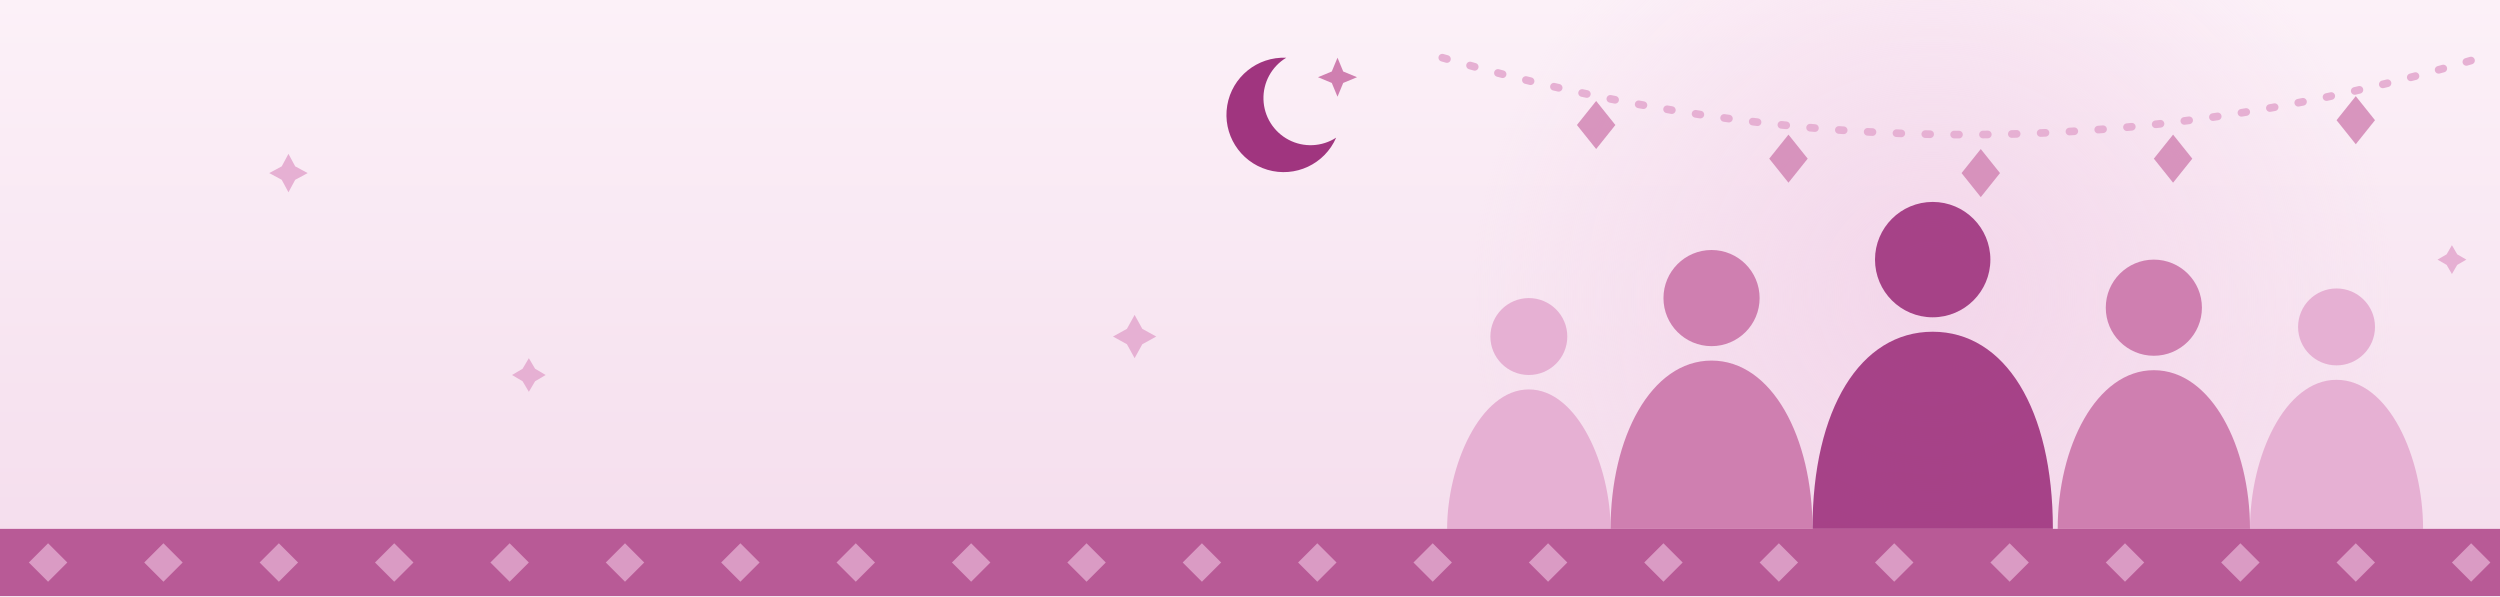
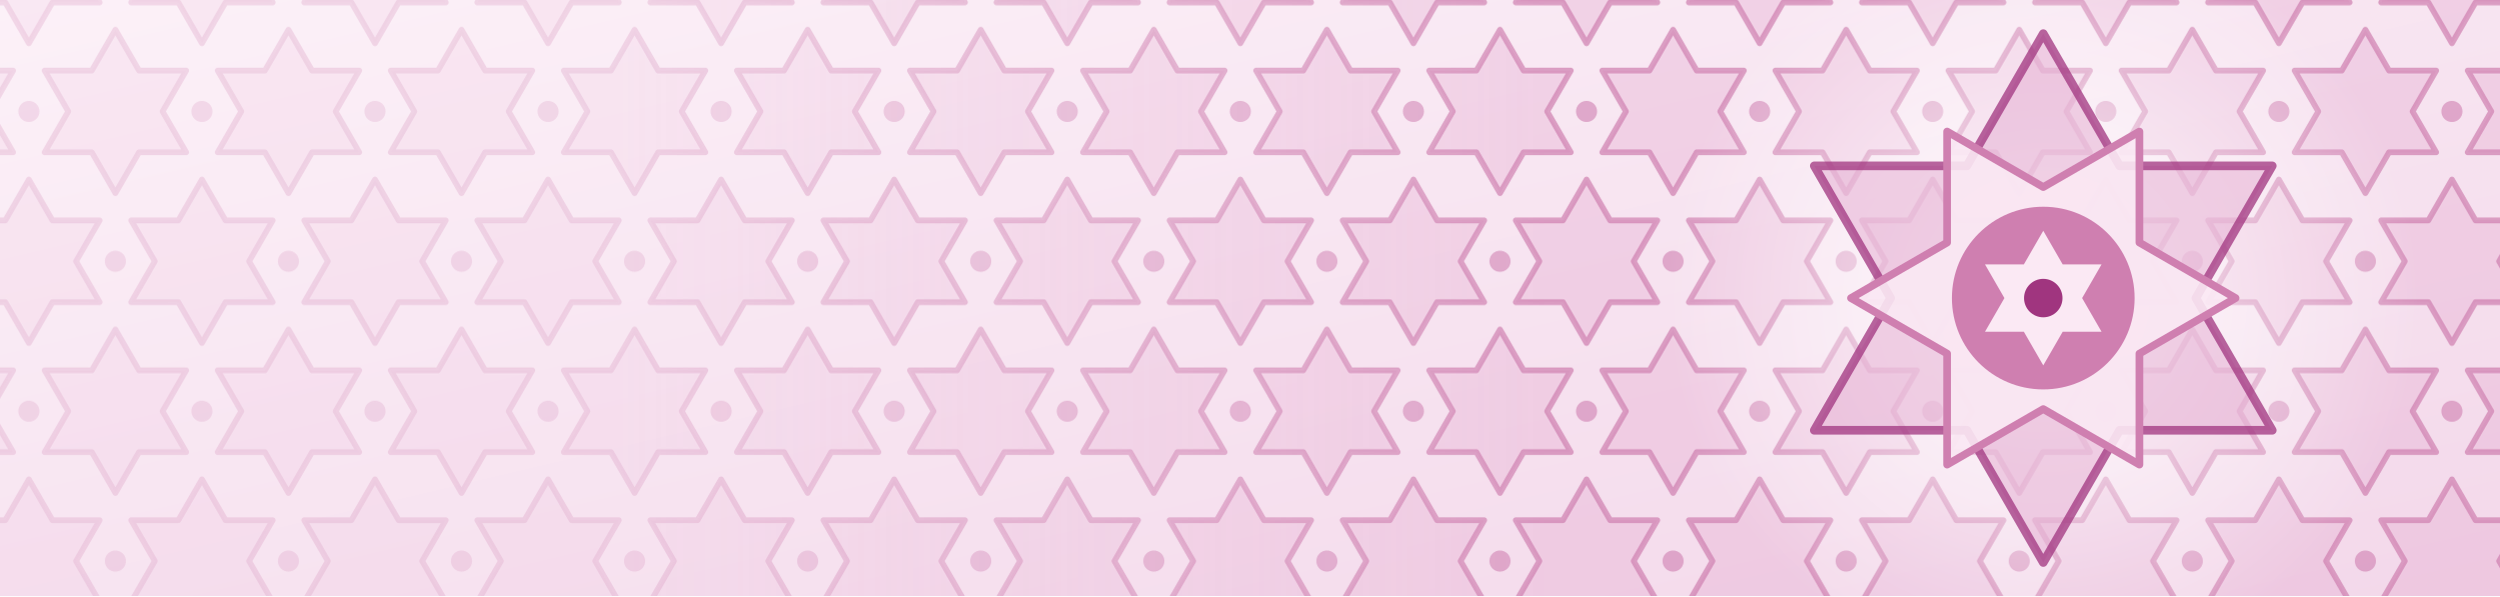
<svg xmlns="http://www.w3.org/2000/svg" viewBox="0 0 520 124" width="520" height="124" preserveAspectRatio="xMaxYMax slice">
  <defs>
-     <linearGradient id="bg-social" x1="0" y1="0" x2="0" y2="1">
+     <linearGradient id="bg-social" x1="0" y1="0" x2="1" y2="1">
      <stop offset="0" stop-color="#fcf1f8" />
-       <stop offset="1" stop-color="#f4dcec" />
+       <stop offset="1" stop-color="#f3d8ea" />
    </linearGradient>
+     <linearGradient id="fg-social" x1="0" y1="0" x2="1" y2="0">
+       <stop offset=".25" stop-color="#555" />
+       <stop offset=".62" stop-color="#fff" />
+     </linearGradient>
+     <mask id="mk-social">
+       <rect width="520" height="124" fill="url(#fg-social)" />
+     </mask>
+     <pattern id="pt-social" width="36" height="62.354" patternUnits="userSpaceOnUse" patternTransform="translate(6 -8)">
+       <path d="M0.00 -17.00L4.91 -8.50L14.72 -8.50L9.81 0.00L14.72 8.50L4.91 8.50L0.00 17.00L-4.91 8.50L-14.72 8.50L-9.81 0.00L-14.72 -8.50L-4.91 -8.50Z" fill="#e6b0d3" fill-opacity=".4" stroke="#cf7fb0" stroke-opacity=".7" stroke-width="1.2" stroke-linejoin="round" />
+       <path d="M36.00 -17.00L40.91 -8.50L50.72 -8.50L45.81 0.00L50.72 8.50L40.91 8.50L36.00 17.00L31.09 8.50L21.28 8.50L26.19 0.00L21.28 -8.50L31.09 -8.50Z" fill="#e6b0d3" fill-opacity=".4" stroke="#cf7fb0" stroke-opacity=".7" stroke-width="1.2" stroke-linejoin="round" />
+       <path d="M0.00 45.35L4.91 53.85L14.72 53.85L9.81 62.35L14.72 70.85L4.91 70.85L0.00 79.35L-4.91 70.85L-14.72 70.85L-9.81 62.35L-14.72 53.85L-4.91 53.85Z" fill="#e6b0d3" fill-opacity=".4" stroke="#cf7fb0" stroke-opacity=".7" stroke-width="1.2" stroke-linejoin="round" />
+       <path d="M36.00 45.35L40.91 53.85L50.72 53.85L45.81 62.35L50.72 70.85L40.91 70.85L36.00 79.35L31.09 70.85L21.28 70.85L26.19 62.35L21.28 53.85L31.09 53.85Z" fill="#e6b0d3" fill-opacity=".4" stroke="#cf7fb0" stroke-opacity=".7" stroke-width="1.2" stroke-linejoin="round" />
+       <path d="M18.00 14.18L22.91 22.68L32.72 22.68L27.81 31.18L32.72 39.68L22.91 39.68L18.00 48.18L13.09 39.68L3.28 39.68L8.19 31.18L3.28 22.68L13.09 22.68Z" fill="#e6b0d3" fill-opacity=".4" stroke="#cf7fb0" stroke-opacity=".7" stroke-width="1.2" stroke-linejoin="round" />
+       <circle cx="18.00" cy="0.00" r="2.2" fill="#cf7fb0" fill-opacity=".6" />
+       <circle cx="0.00" cy="31.18" r="2.2" fill="#cf7fb0" fill-opacity=".6" />
+       <circle cx="36.00" cy="31.18" r="2.2" fill="#cf7fb0" fill-opacity=".6" />
+       <circle cx="18.00" cy="62.35" r="2.2" fill="#cf7fb0" fill-opacity=".6" />
+     </pattern>
    <radialGradient id="gl-social" cx="50%" cy="50%" r="50%">
-       <stop offset="0" stop-color="#f3d6ea" />
-       <stop offset="1" stop-color="#f3d6ea" stop-opacity="0" />
+       <stop offset="0" stop-color="#fff" stop-opacity=".85" />
+       <stop offset="1" stop-color="#fff" stop-opacity="0" />
    </radialGradient>
  </defs>
  <rect width="520" height="124" fill="url(#bg-social)" />
-   <circle cx="402" cy="62" r="96" fill="url(#gl-social)" />
-   <path d="M300 12Q410 44 516 12" fill="none" stroke="#e6b0d3" stroke-width="1.6" stroke-dasharray="1 5" stroke-linecap="round" />
-   <path d="M332 21l4 5-4 5-4-5z" fill="#cf7fb0" opacity=".8" />
-   <path d="M372 28l4 5-4 5-4-5z" fill="#cf7fb0" opacity=".8" />
-   <path d="M412 31l4 5-4 5-4-5z" fill="#cf7fb0" opacity=".8" />
-   <path d="M452 28l4 5-4 5-4-5z" fill="#cf7fb0" opacity=".8" />
-   <path d="M490 20l4 5-4 5-4-5z" fill="#cf7fb0" opacity=".8" />
-   <g fill="#e6b0d3" opacity="1">
-     <circle cx="318" cy="70" r="8" />
-     <path d="M301 110C301 97 307.8 81 318 81C328.2 81 335 97 335 110Z" />
-   </g>
-   <g fill="#e6b0d3" opacity="1">
-     <circle cx="486" cy="68" r="8" />
-     <path d="M468 110C468 95 475.2 79 486 79C496.8 79 504 95 504 110Z" />
-   </g>
-   <g fill="#cf7fb0" opacity="1">
-     <circle cx="356" cy="62" r="10" />
-     <path d="M335 110C335 91 343.4 75 356 75C368.6 75 377 91 377 110Z" />
-   </g>
-   <g fill="#cf7fb0" opacity="1">
-     <circle cx="448" cy="64" r="10" />
-     <path d="M428 110C428 93 436.0 77 448 77C460.0 77 468 93 468 110Z" />
-   </g>
-   <g fill="#a0357f" opacity="0.92">
-     <circle cx="402" cy="54" r="12" />
-     <path d="M377 110C377 85 387.0 69 402 69C417.0 69 427 85 427 110Z" />
-   </g>
-   <g transform="translate(246 1.5) scale(0.7)">
-     <path fill="#a0357f" d="M30.76 15.02A17 17 0 1 0 45.6 38.76A14 14 0 1 1 30.76 15.02Z" />
-     <path fill="#cf7fb0" d="M46 15l1.7 4.1 4.1 1.7-4.1 1.7L46 26.6l-1.7-4.1-4.1-1.7 4.1-1.7z" />
-   </g>
-   <path d="M236 65.5L237.6 68.4L240.5 70L237.6 71.6L236 74.5L234.4 71.6L231.5 70L234.4 68.4Z" fill="#e6b0d3" />
-   <path d="M110 74.5L111.3 76.7L113.5 78L111.3 79.3L110 81.5L108.7 79.3L106.5 78L108.7 76.7Z" fill="#e6b0d3" />
-   <path d="M60 32L61.4 34.6L64 36L61.4 37.4L60 40L58.6 37.4L56 36L58.6 34.6Z" fill="#e6b0d3" />
-   <path d="M510 51L511.1 52.9L513 54L511.1 55.1L510 57L508.9 55.1L507 54L508.9 52.9Z" fill="#e6b0d3" />
-   <path d="M0 110h520v14H0z" fill="#b85a96" />
-   <path d="M6 117l4-4 4 4-4 4zM30 117l4-4 4 4-4 4zM54 117l4-4 4 4-4 4zM78 117l4-4 4 4-4 4zM102 117l4-4 4 4-4 4zM126 117l4-4 4 4-4 4zM150 117l4-4 4 4-4 4zM174 117l4-4 4 4-4 4zM198 117l4-4 4 4-4 4zM222 117l4-4 4 4-4 4zM246 117l4-4 4 4-4 4zM270 117l4-4 4 4-4 4zM294 117l4-4 4 4-4 4zM318 117l4-4 4 4-4 4zM342 117l4-4 4 4-4 4zM366 117l4-4 4 4-4 4zM390 117l4-4 4 4-4 4zM414 117l4-4 4 4-4 4zM438 117l4-4 4 4-4 4zM462 117l4-4 4 4-4 4zM486 117l4-4 4 4-4 4zM510 117l4-4 4 4-4 4z" fill="#e6b0d3" opacity=".75" />
+   <rect width="520" height="124" fill="url(#pt-social)" mask="url(#mk-social)" />
+   <circle cx="425" cy="62" r="78" fill="url(#gl-social)" />
+   <path d="M425.00 7.00L440.88 34.50L472.63 34.50L456.75 62.00L472.63 89.50L440.88 89.50L425.00 117.00L409.12 89.50L377.37 89.50L393.25 62.00L377.37 34.50L409.12 34.50Z" fill="#e6b0d3" fill-opacity=".55" stroke="#a0357f" stroke-opacity=".75" stroke-width="1.8" stroke-linejoin="round" />
+   <path d="M445.00 27.36L445.00 50.45L465.00 62.00L445.00 73.55L445.00 96.64L425.00 85.09L405.00 96.64L405.00 73.55L385.00 62.00L405.00 50.45L405.00 27.36L425.00 38.91Z" fill="#fbe9f4" fill-opacity=".9" stroke="#cf7fb0" stroke-width="1.6" stroke-linejoin="round" />
+   <circle cx="425" cy="62" r="19" fill="#cf7fb0" />
+   <path d="M425.00 48.00L429.04 55.00L437.12 55.00L433.08 62.00L437.12 69.00L429.04 69.00L425.00 76.00L420.96 69.00L412.88 69.00L416.92 62.00L412.88 55.00L420.96 55.00Z" fill="#fbe9f4" />
+   <circle cx="425" cy="62" r="4" fill="#a0357f" />
</svg>
